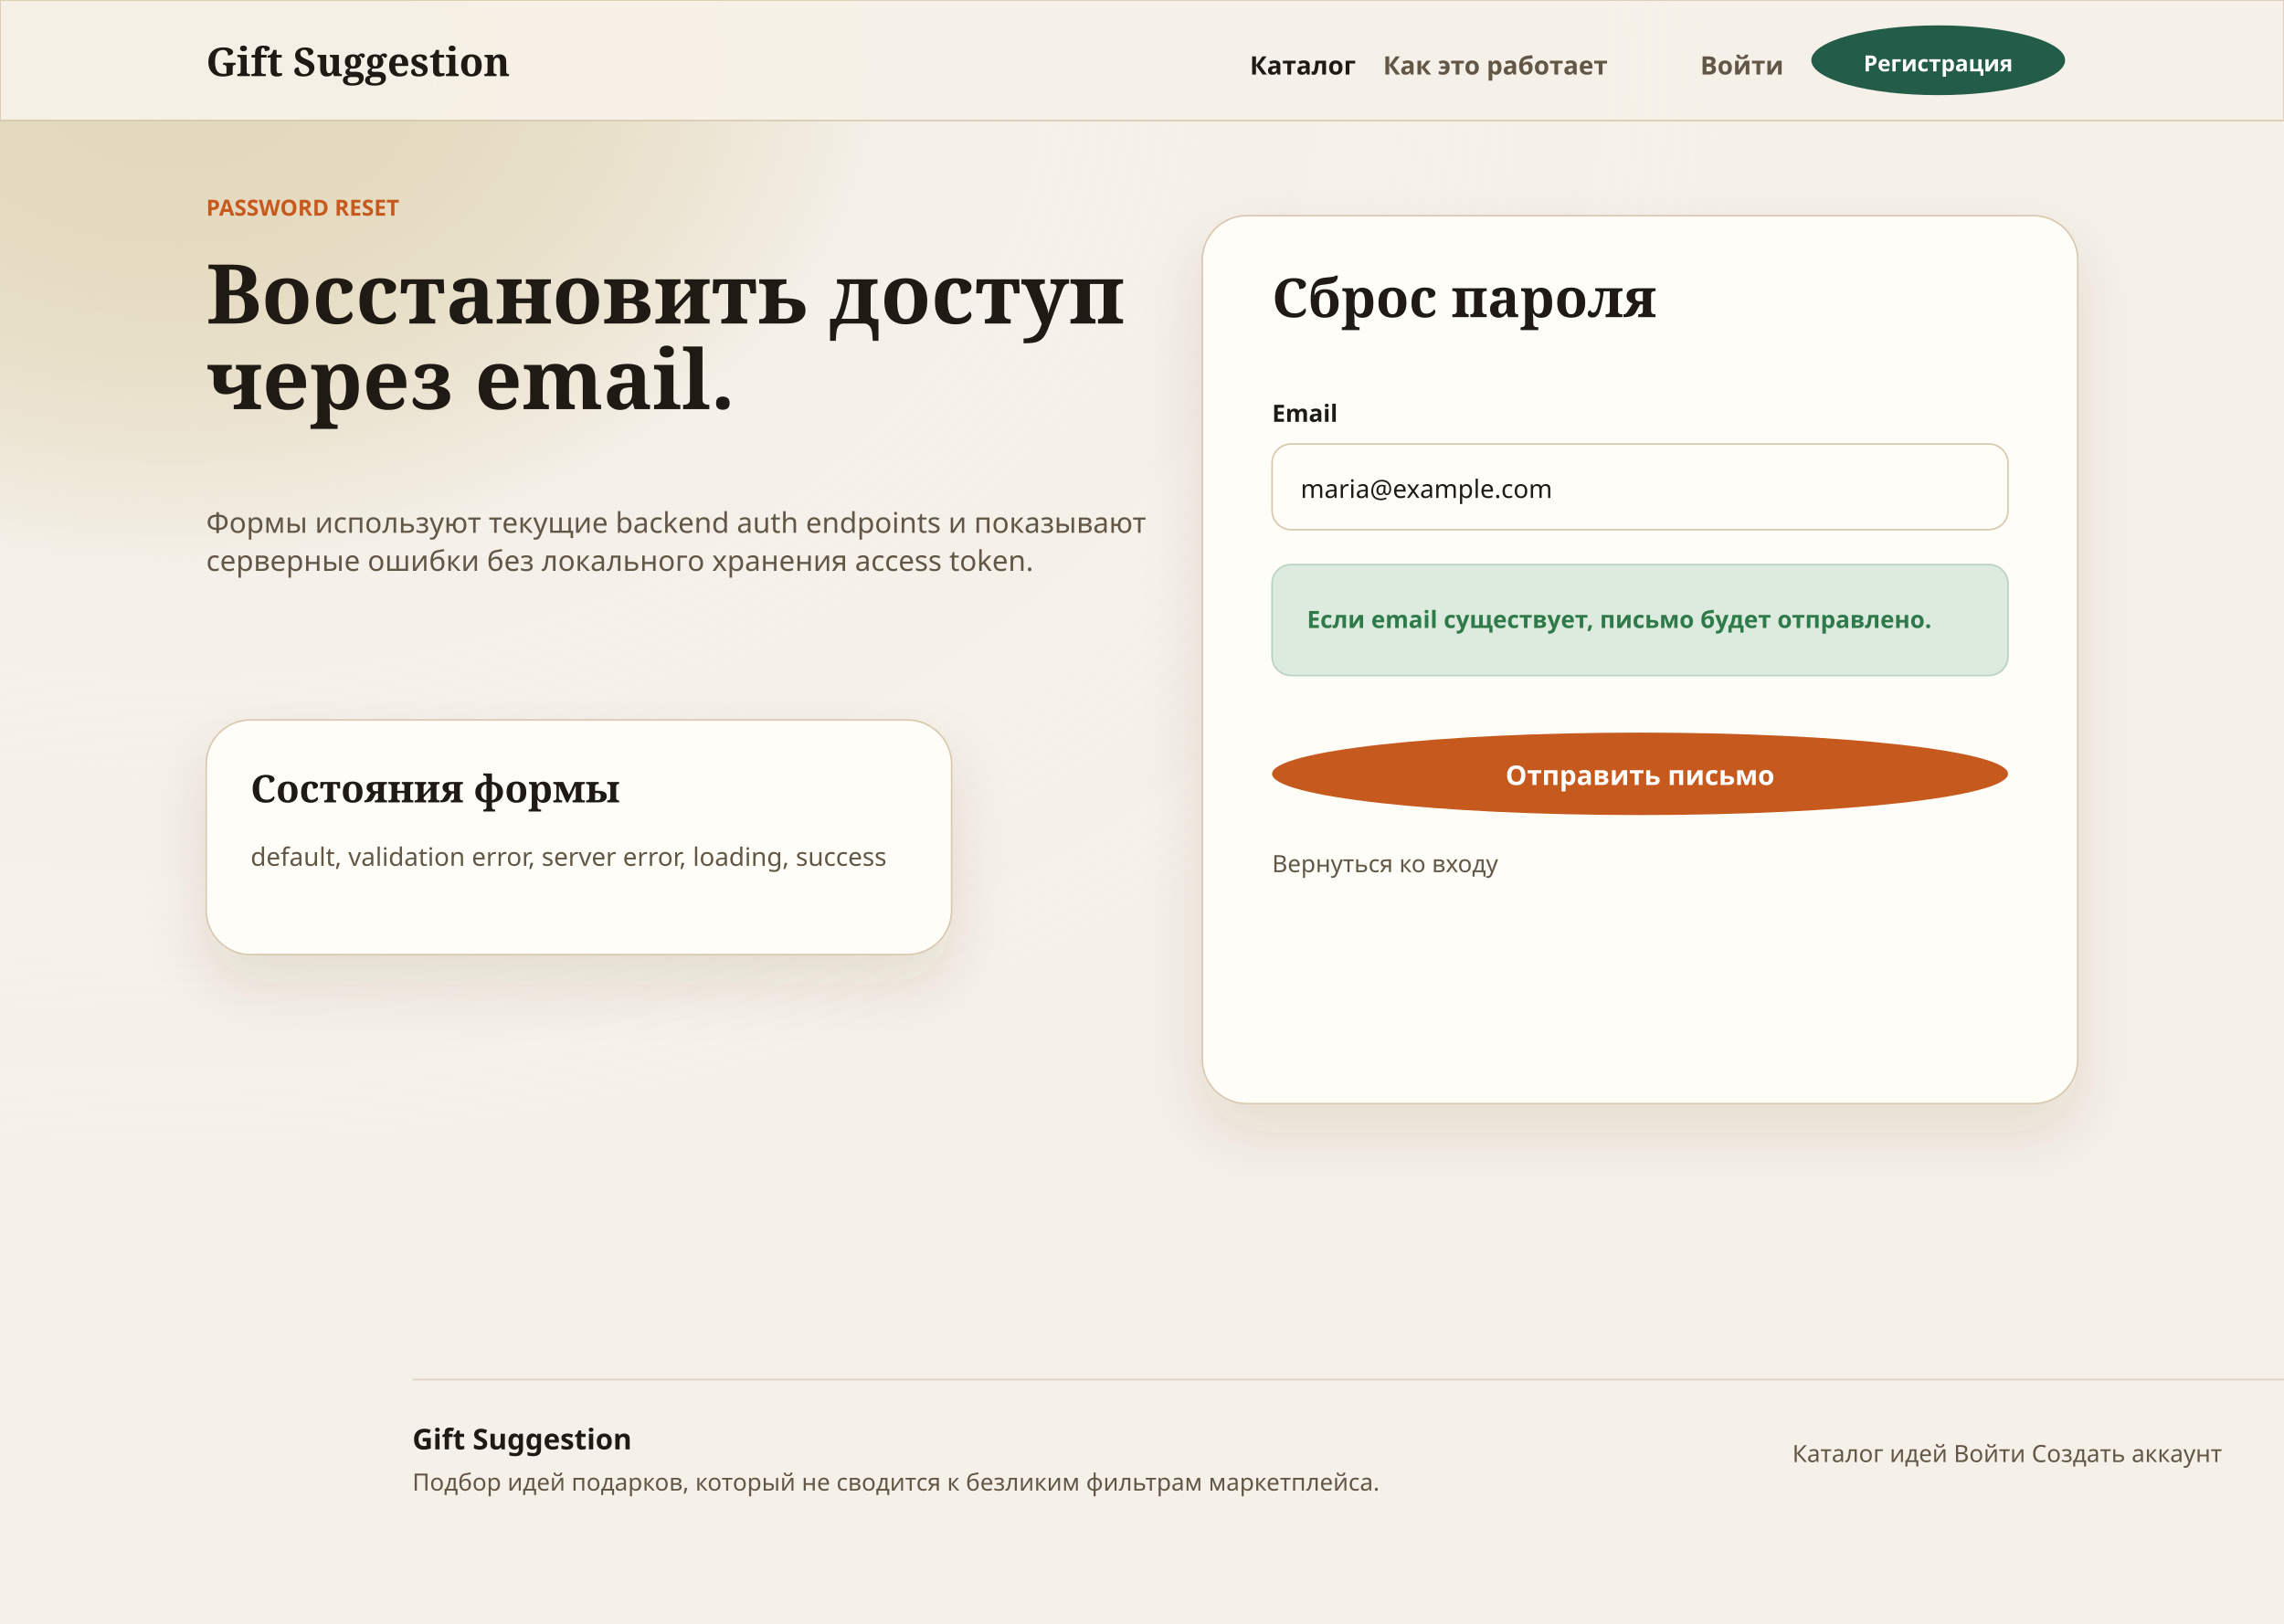
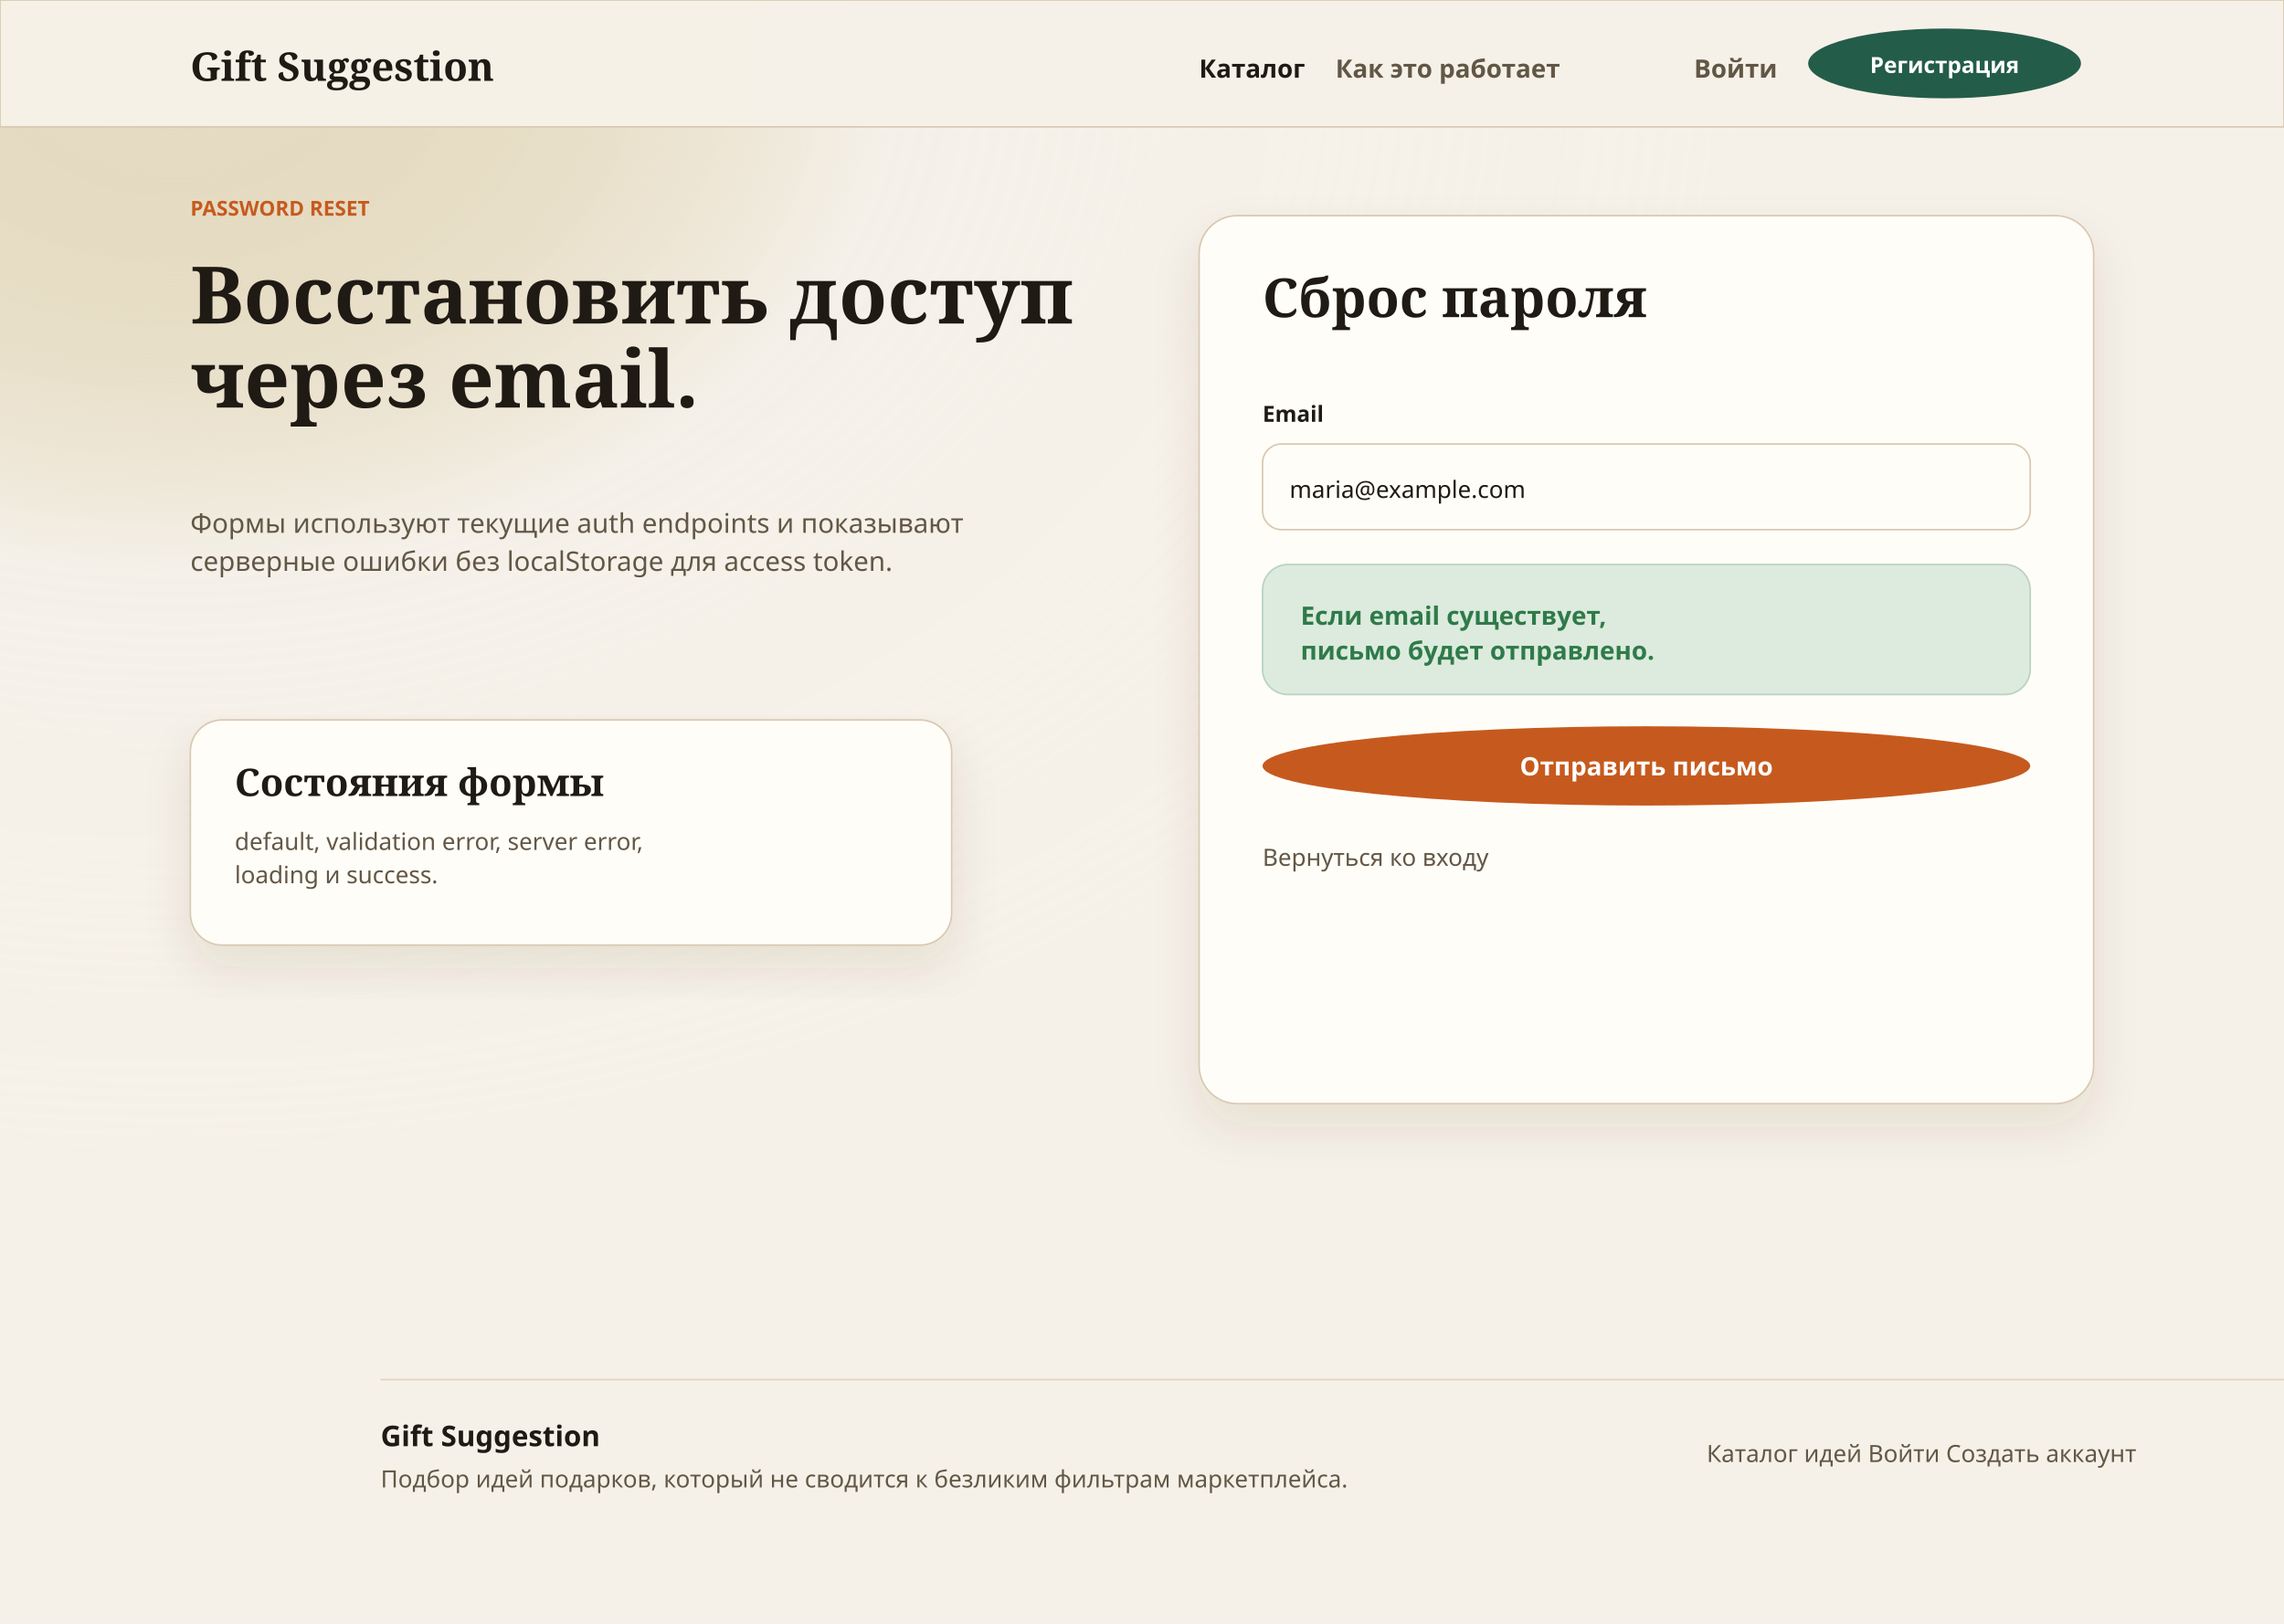
<svg xmlns="http://www.w3.org/2000/svg" width="1440" height="1024" viewBox="0 0 1440 1024" role="img" aria-label="06 Password reset final mockup">
  <defs>
    <radialGradient id="warmGlow" cx="0.08" cy="0.04" r="0.68">
-       <stop offset="0" stop-color="#cbae63" stop-opacity="0.34" />
-       <stop offset="0.46" stop-color="#f6f1e8" stop-opacity="0.8" />
+       <stop offset="0" stop-color="#cbae63" stop-opacity="0.30" />
+       <stop offset="0.46" stop-color="#f6f1e8" stop-opacity="0.82" />
      <stop offset="1" stop-color="#f6f1e8" />
    </radialGradient>
-     <filter id="shadow" x="-20%" y="-20%" width="140%" height="160%">
-       <feDropShadow dx="0" dy="18" stdDeviation="18" flood-color="#4d3319" flood-opacity="0.11" />
+     <filter id="shadow" x="-12%" y="-12%" width="124%" height="136%">
+       <feDropShadow dx="0" dy="14" stdDeviation="14" flood-color="#4d3319" flood-opacity="0.10" />
    </filter>
  </defs>
  <rect x="0" y="0" width="1440" height="1024" rx="0" fill="url(#warmGlow)" />
  <g>
-     <rect x="0" y="0" width="1440" height="76" rx="0" fill="#f6f1e8" stroke="#d8c8b0" stroke-width="1" opacity="0.94" />
-     <text x="130" y="48" fill="#1f1a14" font-family="Fraunces, Georgia, serif" font-size="25" font-weight="800">
-       <tspan x="130" dy="0">Gift Suggestion</tspan>
+     <rect x="0" y="0" width="1440" height="80" rx="0" fill="#f6f1e8" stroke="#d8c8b0" stroke-width="1" opacity="0.96" />
+     <text x="120" y="51" fill="#1f1a14" font-family="Fraunces, Georgia, serif" font-size="25" font-weight="800">
+       <tspan x="120" dy="0">Gift Suggestion</tspan>
    </text>
-     <text x="788" y="47" fill="#1f1a14" font-family="Manrope, Segoe UI, sans-serif" font-size="16" font-weight="900">
-       <tspan x="788" dy="0">Каталог</tspan>
+     <text x="756" y="49" fill="#1f1a14" font-family="Manrope, Segoe UI, sans-serif" font-size="16" font-weight="900">
+       <tspan x="756" dy="0">Каталог</tspan>
    </text>
-     <text x="872" y="47" fill="#625746" font-family="Manrope, Segoe UI, sans-serif" font-size="16" font-weight="700">
-       <tspan x="872" dy="0">Как это работает</tspan>
+     <text x="842" y="49" fill="#625746" font-family="Manrope, Segoe UI, sans-serif" font-size="16" font-weight="700">
+       <tspan x="842" dy="0">Как это работает</tspan>
    </text>
-     <text x="1072" y="47" fill="#625746" font-family="Manrope, Segoe UI, sans-serif" font-size="16" font-weight="700">
-       <tspan x="1072" dy="0">Войти</tspan>
+     <text x="1068" y="49" fill="#625746" font-family="Manrope, Segoe UI, sans-serif" font-size="16" font-weight="700">
+       <tspan x="1068" dy="0">Войти</tspan>
    </text>
    <g opacity="1">
-       <rect x="1142" y="16" width="160" height="44" rx="999" fill="#245c4a" stroke="transparent" stroke-width="1" />
-       <text x="1222" y="45" fill="#ffffff" font-family="Manrope, Segoe UI, sans-serif" font-size="14" font-weight="800" text-anchor="middle">Регистрация</text>
+       <rect x="1140" y="18" width="172" height="44" rx="999" fill="#245c4a" stroke="transparent" stroke-width="1" />
+       <text x="1226" y="46" fill="#ffffff" font-family="Manrope, Segoe UI, sans-serif" font-size="14" font-weight="800" text-anchor="middle">Регистрация</text>
    </g>
  </g>
-   <g transform="translate(130 136)">
-     <g>
-       <text x="0" y="0" fill="#c65a1e" font-family="Manrope, Segoe UI, sans-serif" font-size="14" font-weight="800">
-         <tspan x="0" dy="0">PASSWORD RESET</tspan>
+   <g transform="translate(120 136)">
+     <text x="0" y="0" fill="#c65a1e" font-family="Manrope, Segoe UI, sans-serif" font-size="13" font-weight="800">
+       <tspan x="0" dy="0">PASSWORD RESET</tspan>
+     </text>
+     <text x="0" y="68" fill="#1f1a14" font-family="Fraunces, Georgia, serif" font-size="50" font-weight="700">
+       <tspan x="0" dy="0">Восстановить доступ</tspan>
+       <tspan x="0" dy="53">через email.</tspan>
+     </text>
+     <text x="0" y="200" fill="#625746" font-family="Manrope, Segoe UI, sans-serif" font-size="17" font-weight="500">
+       <tspan x="0" dy="0">Формы используют текущие auth endpoints и показывают</tspan>
+       <tspan x="0" dy="24">серверные ошибки без localStorage для access token.</tspan>
+     </text>
+     <g transform="translate(0 318)">
+       <rect x="0" y="0" width="480" height="142" rx="20" fill="#fffdf8" stroke="#d8c8b0" stroke-width="1" filter="url(#shadow)" />
+       <text x="28" y="48" fill="#1f1a14" font-family="Fraunces, Georgia, serif" font-size="24" font-weight="700">
+         <tspan x="28" dy="0">Состояния формы</tspan>
      </text>
-       <text x="0" y="68" fill="#1f1a14" font-family="Fraunces, Georgia, serif" font-size="52" font-weight="700">
-         <tspan x="0" dy="0">Восстановить доступ</tspan>
-         <tspan x="0" dy="54">через email.</tspan>
+       <text x="28" y="82" fill="#625746" font-family="Manrope, Segoe UI, sans-serif" font-size="15" font-weight="500">
+         <tspan x="28" dy="0">default, validation error, server error,</tspan>
+         <tspan x="28" dy="21">loading и success.</tspan>
      </text>
-       <text x="0" y="200" fill="#625746" font-family="Manrope, Segoe UI, sans-serif" font-size="18" font-weight="500">
-         <tspan x="0" dy="0">Формы используют текущие backend auth endpoints и показывают</tspan>
-         <tspan x="0" dy="24">серверные ошибки без локального хранения access token.</tspan>
+     </g>
+     <g transform="translate(636 0)">
+       <rect x="0" y="0" width="564" height="560" rx="24" fill="#fffdf8" stroke="#d8c8b0" stroke-width="1" filter="url(#shadow)" />
+       <text x="40" y="64" fill="#1f1a14" font-family="Fraunces, Georgia, serif" font-size="34" font-weight="700">
+         <tspan x="40" dy="0">Сброс пароля</tspan>
      </text>
      <g>
-         <rect x="0" y="318" width="470" height="148" rx="28" fill="#fffdf8" stroke="#d8c8b0" stroke-width="1" filter="url(#shadow)" />
-         <text x="28" y="370" fill="#1f1a14" font-family="Fraunces, Georgia, serif" font-size="24" font-weight="700">
-           <tspan x="28" dy="0">Состояния формы</tspan>
+         <text x="40" y="130" fill="#1f1a14" font-family="Manrope, Segoe UI, sans-serif" font-size="14" font-weight="800">
+           <tspan x="40" dy="0">Email</tspan>
        </text>
-         <text x="28" y="410" fill="#625746" font-family="Manrope, Segoe UI, sans-serif" font-size="16" font-weight="500">
-           <tspan x="28" dy="0">default, validation error, server error, loading, success</tspan>
+         <rect x="40" y="144" width="484" height="54" rx="12" fill="#fffdf8" stroke="#d8c8b0" stroke-width="1" />
+         <text x="57" y="178" fill="#1f1a14" font-family="Manrope, Segoe UI, sans-serif" font-size="15" font-weight="500">
+           <tspan x="57" dy="0">maria@example.com</tspan>
        </text>
      </g>
-     </g>
-     <g>
-       <rect x="628" y="0" width="552" height="560" rx="28" fill="#fffdf8" stroke="#d8c8b0" stroke-width="1" filter="url(#shadow)" />
-       <text x="672" y="64" fill="#1f1a14" font-family="Fraunces, Georgia, serif" font-size="34" font-weight="700">
-         <tspan x="672" dy="0">Сброс пароля</tspan>
-       </text>
-       <g>
-         <text x="672" y="130" fill="#1f1a14" font-family="Manrope, Segoe UI, sans-serif" font-size="15" font-weight="800">
-           <tspan x="672" dy="0">Email</tspan>
-         </text>
-         <rect x="672" y="144" width="464" height="54" rx="12" fill="#fffdf8" stroke="#d8c8b0" />
-         <text x="690" y="178" fill="#1f1a14" font-family="Manrope, Segoe UI, sans-serif" font-size="16" font-weight="500">
-           <tspan x="690" dy="0">maria@example.com</tspan>
-         </text>
-       </g>
-       <g>
-         <rect x="672" y="220" width="464" height="70" rx="12" fill="#dcebdd" stroke="#b9d3be" stroke-width="1" />
-         <text x="694" y="260" fill="#2f7a4a" font-family="Manrope, Segoe UI, sans-serif" font-size="15" font-weight="800">
-           <tspan x="694" dy="0">Если email существует, письмо будет отправлено.</tspan>
+       <g transform="translate(40 220)">
+         <rect x="0" y="0" width="484" height="82" rx="16" fill="#dcebdd" stroke="#b9d3be" stroke-width="1" />
+         <text x="24" y="38" fill="#2f7a4a" font-family="Manrope, Segoe UI, sans-serif" font-size="16" font-weight="800">
+           <tspan x="24" dy="0">Если email существует,</tspan>
+           <tspan x="24" dy="22">письмо будет отправлено.</tspan>
        </text>
      </g>
      <g opacity="1">
-         <rect x="672" y="326" width="464" height="52" rx="999" fill="#c65a1e" stroke="transparent" stroke-width="1" />
-         <text x="904" y="359" fill="#ffffff" font-family="Manrope, Segoe UI, sans-serif" font-size="17" font-weight="800" text-anchor="middle">Отправить письмо</text>
+         <rect x="40" y="322" width="484" height="50" rx="999" fill="#c65a1e" stroke="transparent" stroke-width="1" />
+         <text x="282" y="353" fill="#ffffff" font-family="Manrope, Segoe UI, sans-serif" font-size="16" font-weight="800" text-anchor="middle">Отправить письмо</text>
      </g>
-       <text x="672" y="414" fill="#625746" font-family="Manrope, Segoe UI, sans-serif" font-size="15" font-weight="500">
-         <tspan x="672" dy="0">Вернуться ко входу</tspan>
+       <text x="40" y="410" fill="#625746" font-family="Manrope, Segoe UI, sans-serif" font-size="15" font-weight="500">
+         <tspan x="40" dy="0">Вернуться ко входу</tspan>
      </text>
    </g>
    <g>
-       <line x1="130" y1="734" x2="1310" y2="734" stroke="#d8c8b0" stroke-width="1" opacity="0.72" />
-       <text x="130" y="778" fill="#1f1a14" font-family="Manrope, Segoe UI, sans-serif" font-size="18" font-weight="900">
-         <tspan x="130" dy="0">Gift Suggestion</tspan>
+       <line x1="120" y1="734" x2="1320" y2="734" stroke="#d8c8b0" stroke-width="1" opacity="0.74" />
+       <text x="120" y="776" fill="#1f1a14" font-family="Manrope, Segoe UI, sans-serif" font-size="18" font-weight="900">
+         <tspan x="120" dy="0">Gift Suggestion</tspan>
      </text>
-       <text x="130" y="804" fill="#625746" font-family="Manrope, Segoe UI, sans-serif" font-size="15" font-weight="500">
-         <tspan x="130" dy="0">Подбор идей подарков, который не сводится к безликим фильтрам маркетплейса.</tspan>
+       <text x="120" y="802" fill="#625746" font-family="Manrope, Segoe UI, sans-serif" font-size="15" font-weight="500">
+         <tspan x="120" dy="0">Подбор идей подарков, который не сводится к безликим фильтрам маркетплейса.</tspan>
      </text>
-       <text x="1000" y="786" fill="#625746" font-family="Manrope, Segoe UI, sans-serif" font-size="15" font-weight="500">
-         <tspan x="1000" dy="0">Каталог идей     Войти     Создать аккаунт</tspan>
+       <text x="956" y="786" fill="#625746" font-family="Manrope, Segoe UI, sans-serif" font-size="15" font-weight="500">
+         <tspan x="956" dy="0">Каталог идей     Войти     Создать аккаунт</tspan>
      </text>
    </g>
  </g>
</svg>
